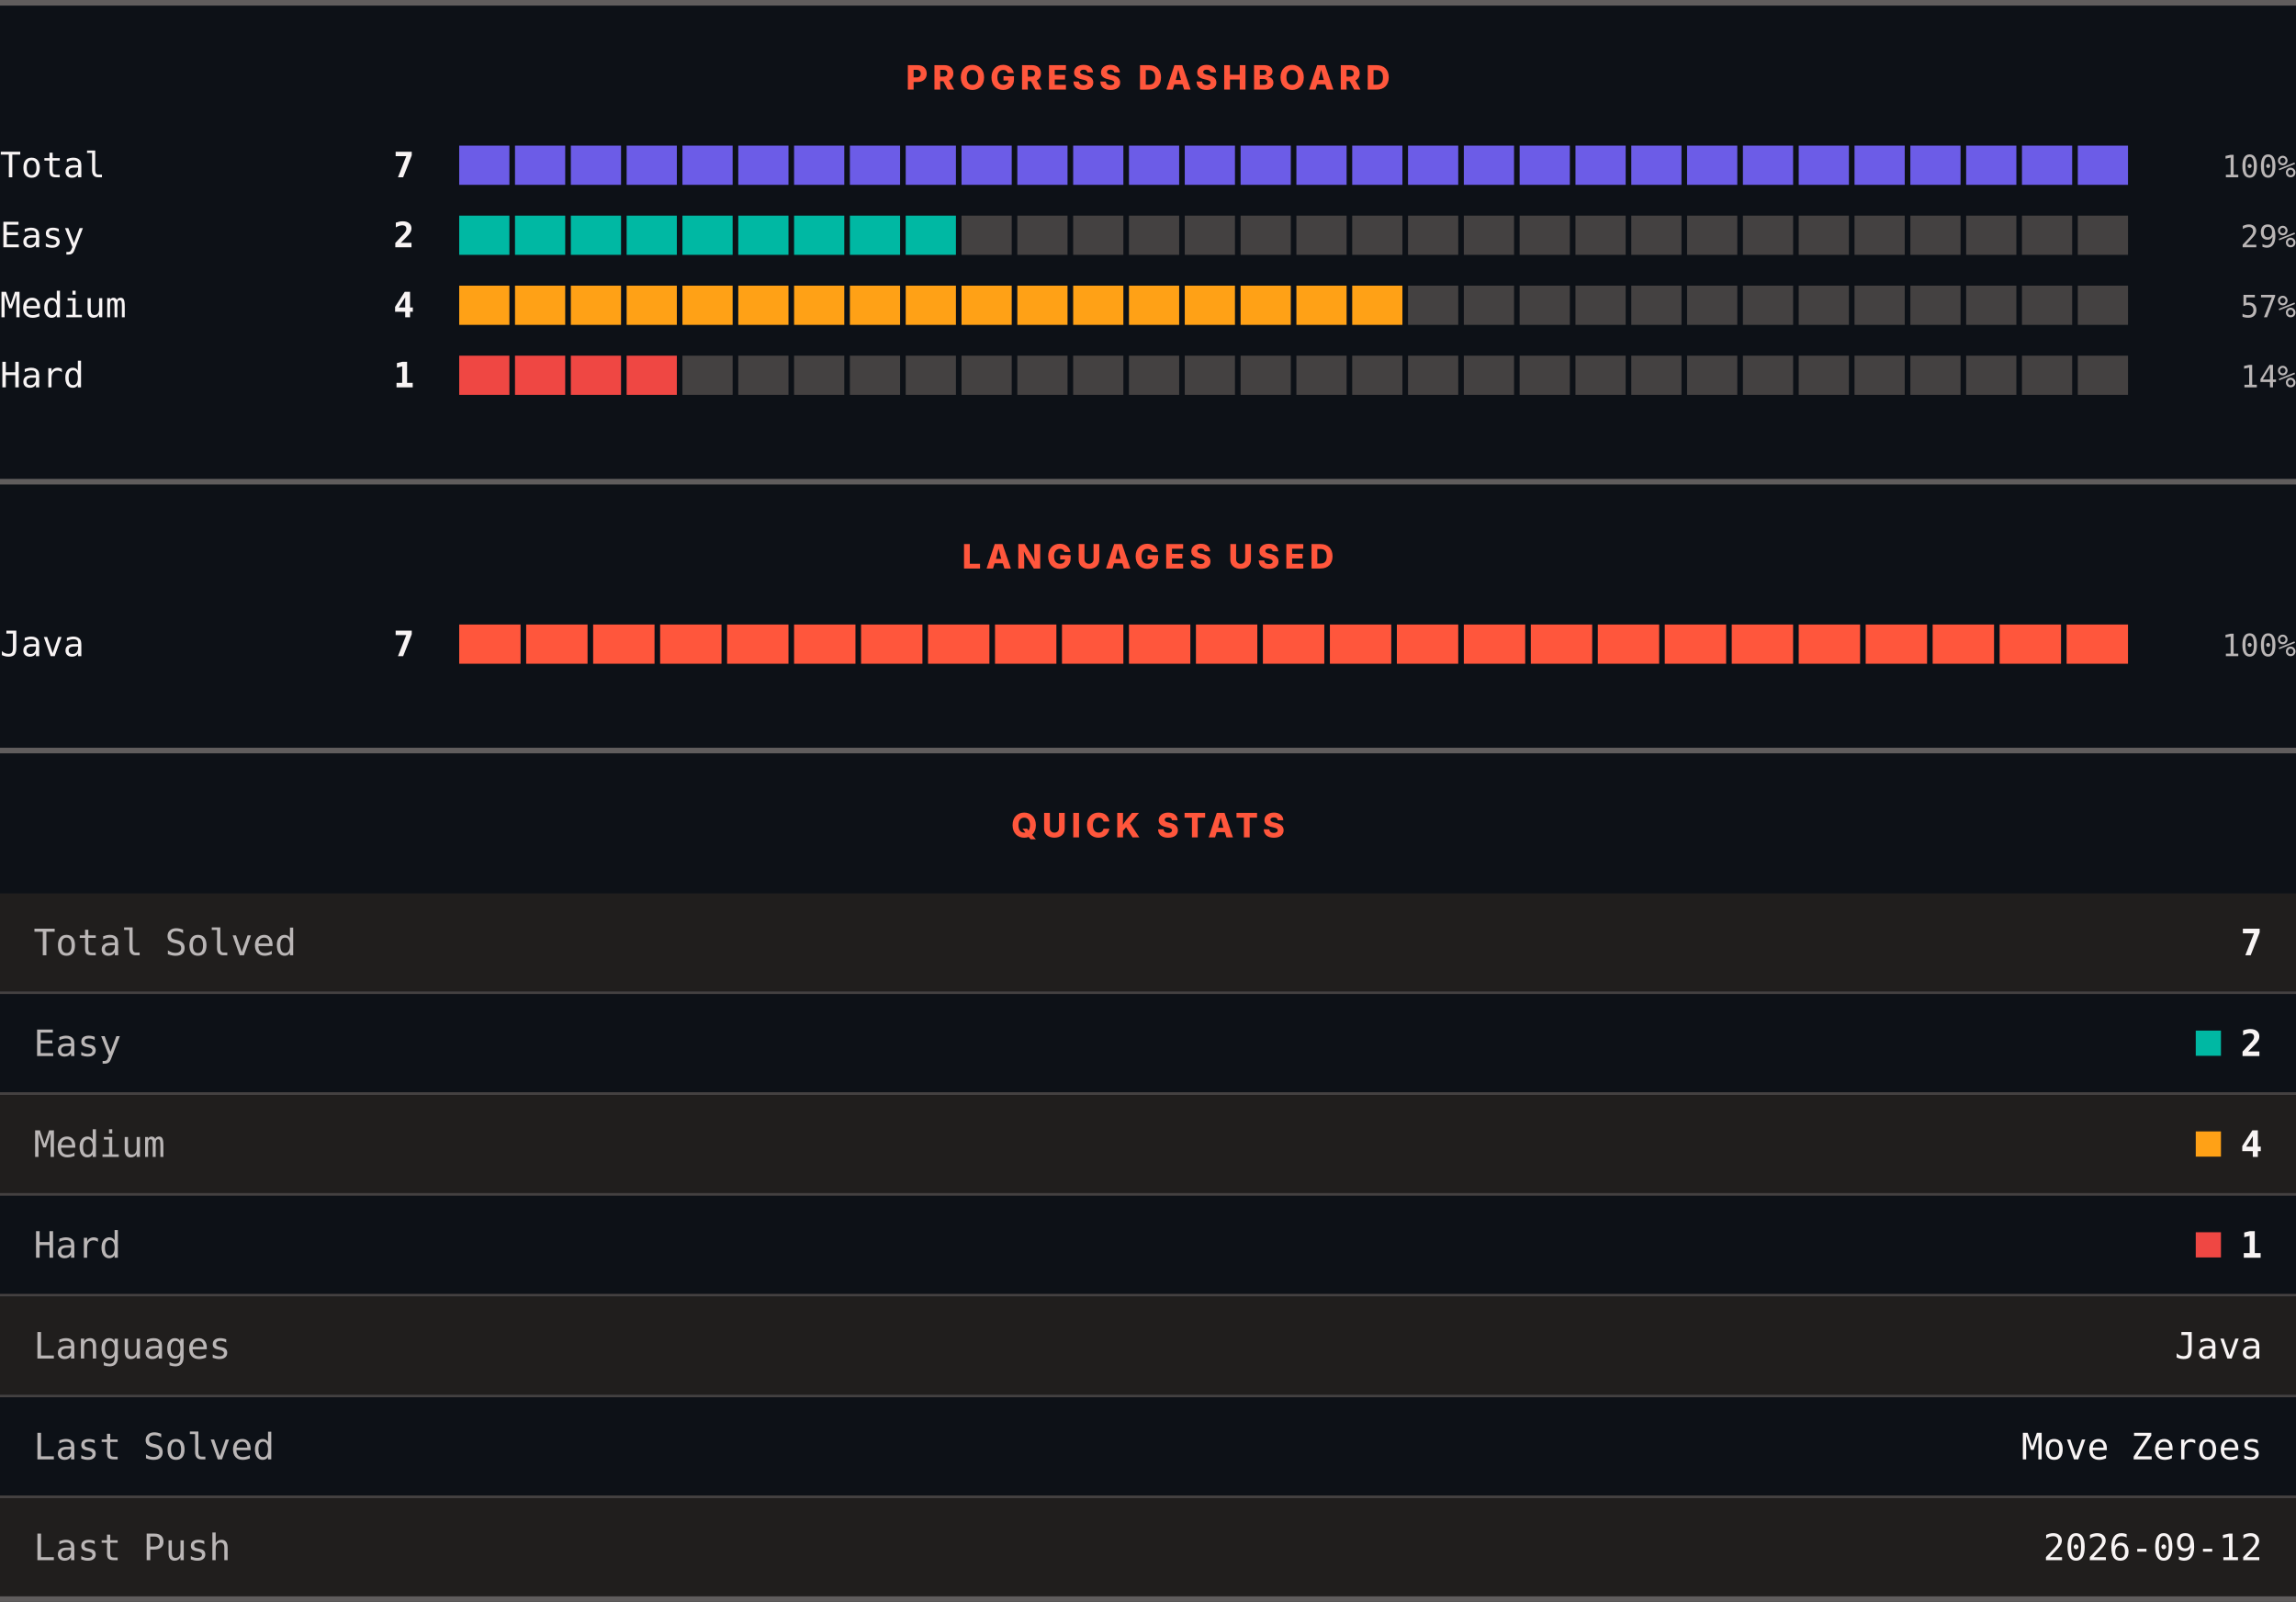
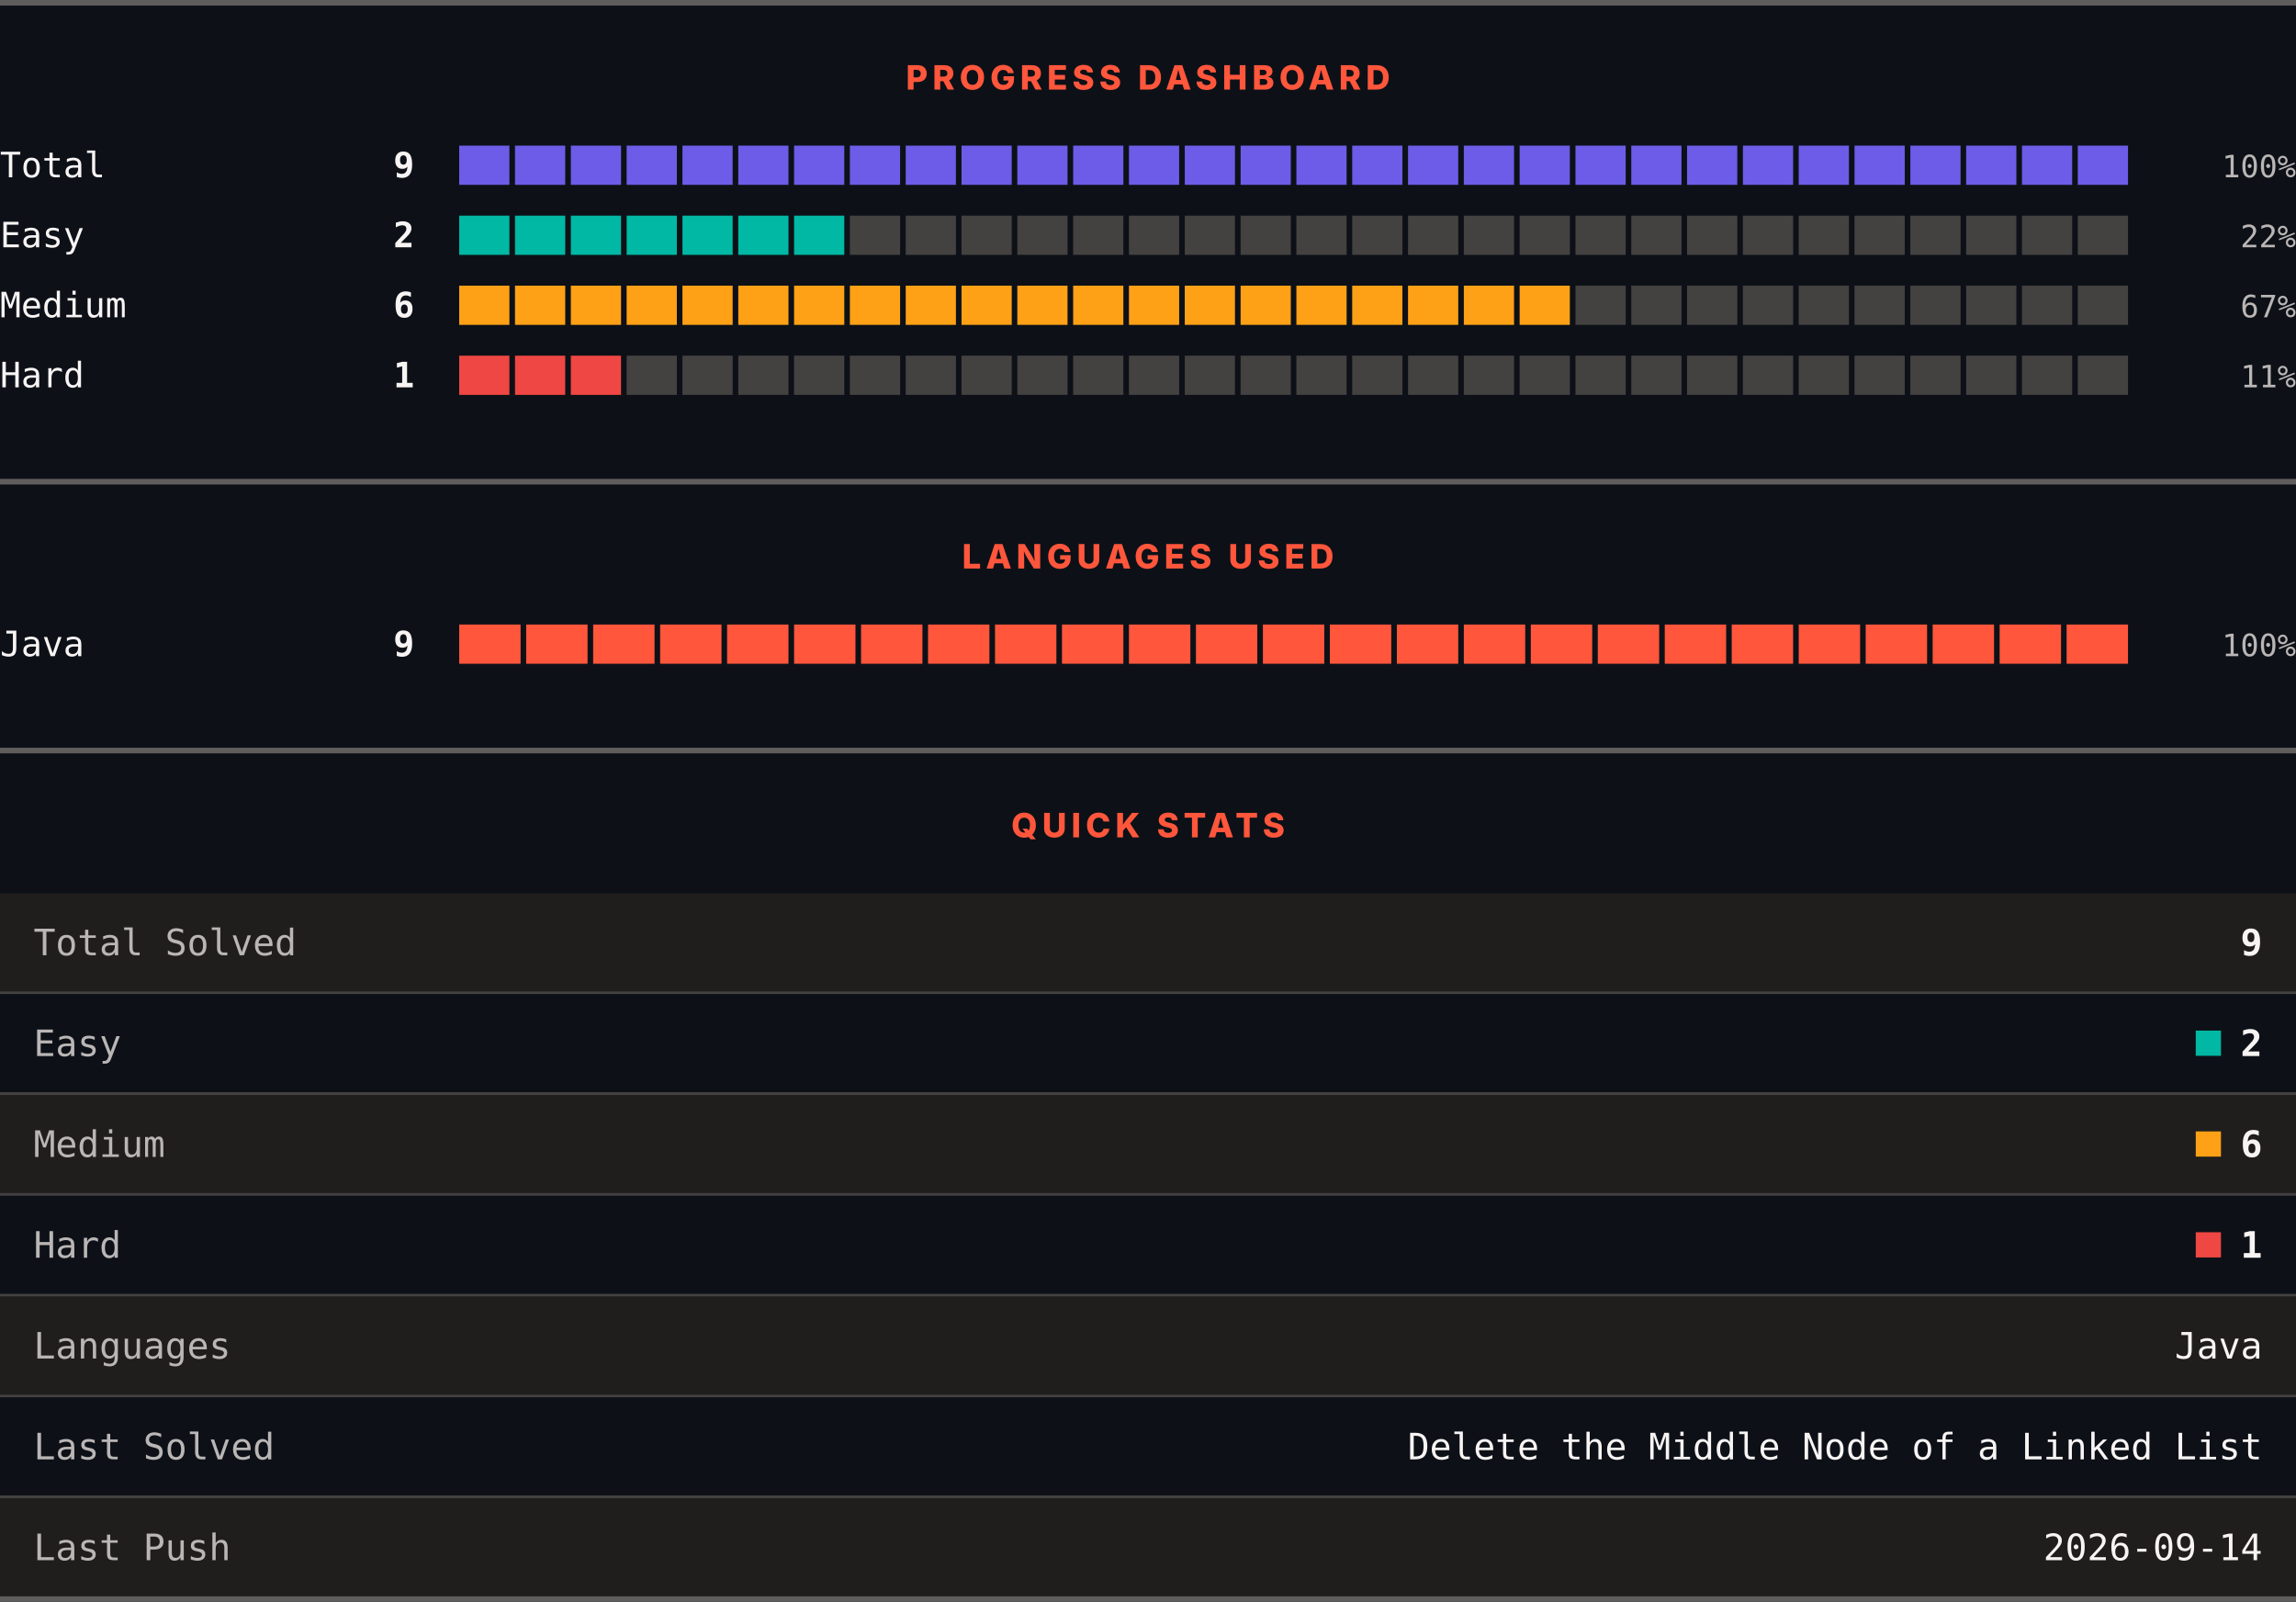
<svg xmlns="http://www.w3.org/2000/svg" width="820" height="572" viewBox="0 0 820 572" role="img" aria-label="LeetCode progress, languages and quick stats">
  <rect width="820" height="572" fill="#0d1117" />
  <rect x="0" y="0" width="820" height="2" fill="#605d5d" />
  <text x="410" y="32" text-anchor="middle" font-family="Archivo, system-ui, -apple-system, Segoe UI, sans-serif" font-size="12" font-weight="800" letter-spacing="1.68" fill="#ff563c">PROGRESS DASHBOARD</text>
  <text x="0" y="63.3" font-family="ui-monospace, SFMono-Regular, Menlo, Consolas, monospace" font-size="12.5" fill="#f8f4f4">Total</text>
-   <text x="148" y="63.3" text-anchor="end" font-family="ui-monospace, SFMono-Regular, Menlo, Consolas, monospace" font-size="12.5" font-weight="700" fill="#f8f4f4">7</text>
+   <text x="148" y="63.3" text-anchor="end" font-family="ui-monospace, SFMono-Regular, Menlo, Consolas, monospace" font-size="12.5" font-weight="700" fill="#f8f4f4">9</text>
  <rect x="164.00" y="52" width="17.93" height="14" fill="#6c5ce7" />
  <rect x="183.93" y="52" width="17.93" height="14" fill="#6c5ce7" />
  <rect x="203.87" y="52" width="17.93" height="14" fill="#6c5ce7" />
  <rect x="223.80" y="52" width="17.93" height="14" fill="#6c5ce7" />
  <rect x="243.73" y="52" width="17.93" height="14" fill="#6c5ce7" />
  <rect x="263.67" y="52" width="17.93" height="14" fill="#6c5ce7" />
  <rect x="283.60" y="52" width="17.93" height="14" fill="#6c5ce7" />
  <rect x="303.53" y="52" width="17.93" height="14" fill="#6c5ce7" />
  <rect x="323.47" y="52" width="17.93" height="14" fill="#6c5ce7" />
  <rect x="343.40" y="52" width="17.93" height="14" fill="#6c5ce7" />
  <rect x="363.33" y="52" width="17.93" height="14" fill="#6c5ce7" />
  <rect x="383.27" y="52" width="17.93" height="14" fill="#6c5ce7" />
  <rect x="403.20" y="52" width="17.93" height="14" fill="#6c5ce7" />
  <rect x="423.13" y="52" width="17.93" height="14" fill="#6c5ce7" />
  <rect x="443.07" y="52" width="17.93" height="14" fill="#6c5ce7" />
  <rect x="463.00" y="52" width="17.93" height="14" fill="#6c5ce7" />
  <rect x="482.93" y="52" width="17.93" height="14" fill="#6c5ce7" />
  <rect x="502.87" y="52" width="17.93" height="14" fill="#6c5ce7" />
  <rect x="522.80" y="52" width="17.93" height="14" fill="#6c5ce7" />
  <rect x="542.73" y="52" width="17.93" height="14" fill="#6c5ce7" />
  <rect x="562.67" y="52" width="17.93" height="14" fill="#6c5ce7" />
  <rect x="582.60" y="52" width="17.93" height="14" fill="#6c5ce7" />
  <rect x="602.53" y="52" width="17.93" height="14" fill="#6c5ce7" />
  <rect x="622.47" y="52" width="17.93" height="14" fill="#6c5ce7" />
  <rect x="642.40" y="52" width="17.93" height="14" fill="#6c5ce7" />
  <rect x="662.33" y="52" width="17.93" height="14" fill="#6c5ce7" />
  <rect x="682.27" y="52" width="17.93" height="14" fill="#6c5ce7" />
  <rect x="702.20" y="52" width="17.93" height="14" fill="#6c5ce7" />
  <rect x="722.13" y="52" width="17.93" height="14" fill="#6c5ce7" />
  <rect x="742.07" y="52" width="17.93" height="14" fill="#6c5ce7" />
  <text x="820" y="63.3" text-anchor="end" font-family="ui-monospace, SFMono-Regular, Menlo, Consolas, monospace" font-size="11" fill="#bab6b6">100%</text>
  <text x="0" y="88.3" font-family="ui-monospace, SFMono-Regular, Menlo, Consolas, monospace" font-size="12.5" fill="#f8f4f4">Easy</text>
  <text x="148" y="88.3" text-anchor="end" font-family="ui-monospace, SFMono-Regular, Menlo, Consolas, monospace" font-size="12.5" font-weight="700" fill="#f8f4f4">2</text>
  <rect x="164.00" y="77" width="17.93" height="14" fill="#00b8a3" />
  <rect x="183.93" y="77" width="17.93" height="14" fill="#00b8a3" />
  <rect x="203.87" y="77" width="17.93" height="14" fill="#00b8a3" />
  <rect x="223.80" y="77" width="17.93" height="14" fill="#00b8a3" />
  <rect x="243.73" y="77" width="17.93" height="14" fill="#00b8a3" />
  <rect x="263.67" y="77" width="17.93" height="14" fill="#00b8a3" />
  <rect x="283.60" y="77" width="17.93" height="14" fill="#00b8a3" />
-   <rect x="303.53" y="77" width="17.93" height="14" fill="#00b8a3" />
-   <rect x="323.47" y="77" width="17.93" height="14" fill="#00b8a3" />
+   <rect x="303.53" y="77" width="17.93" height="14" fill="#444141" />
+   <rect x="323.47" y="77" width="17.93" height="14" fill="#444141" />
  <rect x="343.40" y="77" width="17.93" height="14" fill="#444141" />
  <rect x="363.33" y="77" width="17.93" height="14" fill="#444141" />
  <rect x="383.27" y="77" width="17.93" height="14" fill="#444141" />
  <rect x="403.20" y="77" width="17.93" height="14" fill="#444141" />
  <rect x="423.13" y="77" width="17.93" height="14" fill="#444141" />
  <rect x="443.07" y="77" width="17.93" height="14" fill="#444141" />
  <rect x="463.00" y="77" width="17.93" height="14" fill="#444141" />
  <rect x="482.93" y="77" width="17.93" height="14" fill="#444141" />
  <rect x="502.87" y="77" width="17.93" height="14" fill="#444141" />
  <rect x="522.80" y="77" width="17.93" height="14" fill="#444141" />
  <rect x="542.73" y="77" width="17.93" height="14" fill="#444141" />
  <rect x="562.67" y="77" width="17.93" height="14" fill="#444141" />
  <rect x="582.60" y="77" width="17.93" height="14" fill="#444141" />
  <rect x="602.53" y="77" width="17.93" height="14" fill="#444141" />
  <rect x="622.47" y="77" width="17.93" height="14" fill="#444141" />
  <rect x="642.40" y="77" width="17.93" height="14" fill="#444141" />
  <rect x="662.33" y="77" width="17.93" height="14" fill="#444141" />
  <rect x="682.27" y="77" width="17.93" height="14" fill="#444141" />
  <rect x="702.20" y="77" width="17.93" height="14" fill="#444141" />
  <rect x="722.13" y="77" width="17.93" height="14" fill="#444141" />
  <rect x="742.07" y="77" width="17.93" height="14" fill="#444141" />
-   <text x="820" y="88.3" text-anchor="end" font-family="ui-monospace, SFMono-Regular, Menlo, Consolas, monospace" font-size="11" fill="#bab6b6">29%</text>
+   <text x="820" y="88.3" text-anchor="end" font-family="ui-monospace, SFMono-Regular, Menlo, Consolas, monospace" font-size="11" fill="#bab6b6">22%</text>
  <text x="0" y="113.3" font-family="ui-monospace, SFMono-Regular, Menlo, Consolas, monospace" font-size="12.5" fill="#f8f4f4">Medium</text>
-   <text x="148" y="113.3" text-anchor="end" font-family="ui-monospace, SFMono-Regular, Menlo, Consolas, monospace" font-size="12.5" font-weight="700" fill="#f8f4f4">4</text>
+   <text x="148" y="113.3" text-anchor="end" font-family="ui-monospace, SFMono-Regular, Menlo, Consolas, monospace" font-size="12.5" font-weight="700" fill="#f8f4f4">6</text>
  <rect x="164.00" y="102" width="17.93" height="14" fill="#ffa116" />
  <rect x="183.93" y="102" width="17.93" height="14" fill="#ffa116" />
  <rect x="203.87" y="102" width="17.93" height="14" fill="#ffa116" />
  <rect x="223.80" y="102" width="17.93" height="14" fill="#ffa116" />
  <rect x="243.73" y="102" width="17.93" height="14" fill="#ffa116" />
  <rect x="263.67" y="102" width="17.93" height="14" fill="#ffa116" />
  <rect x="283.60" y="102" width="17.93" height="14" fill="#ffa116" />
  <rect x="303.53" y="102" width="17.93" height="14" fill="#ffa116" />
  <rect x="323.47" y="102" width="17.93" height="14" fill="#ffa116" />
  <rect x="343.40" y="102" width="17.93" height="14" fill="#ffa116" />
  <rect x="363.33" y="102" width="17.93" height="14" fill="#ffa116" />
  <rect x="383.27" y="102" width="17.93" height="14" fill="#ffa116" />
  <rect x="403.20" y="102" width="17.93" height="14" fill="#ffa116" />
  <rect x="423.13" y="102" width="17.93" height="14" fill="#ffa116" />
  <rect x="443.07" y="102" width="17.93" height="14" fill="#ffa116" />
  <rect x="463.00" y="102" width="17.93" height="14" fill="#ffa116" />
  <rect x="482.93" y="102" width="17.93" height="14" fill="#ffa116" />
-   <rect x="502.87" y="102" width="17.93" height="14" fill="#444141" />
-   <rect x="522.80" y="102" width="17.93" height="14" fill="#444141" />
-   <rect x="542.73" y="102" width="17.93" height="14" fill="#444141" />
+   <rect x="502.87" y="102" width="17.93" height="14" fill="#ffa116" />
+   <rect x="522.80" y="102" width="17.93" height="14" fill="#ffa116" />
+   <rect x="542.73" y="102" width="17.93" height="14" fill="#ffa116" />
  <rect x="562.67" y="102" width="17.93" height="14" fill="#444141" />
  <rect x="582.60" y="102" width="17.93" height="14" fill="#444141" />
  <rect x="602.53" y="102" width="17.93" height="14" fill="#444141" />
  <rect x="622.47" y="102" width="17.93" height="14" fill="#444141" />
  <rect x="642.40" y="102" width="17.93" height="14" fill="#444141" />
  <rect x="662.33" y="102" width="17.93" height="14" fill="#444141" />
  <rect x="682.27" y="102" width="17.93" height="14" fill="#444141" />
  <rect x="702.20" y="102" width="17.93" height="14" fill="#444141" />
  <rect x="722.13" y="102" width="17.93" height="14" fill="#444141" />
  <rect x="742.07" y="102" width="17.93" height="14" fill="#444141" />
-   <text x="820" y="113.3" text-anchor="end" font-family="ui-monospace, SFMono-Regular, Menlo, Consolas, monospace" font-size="11" fill="#bab6b6">57%</text>
+   <text x="820" y="113.3" text-anchor="end" font-family="ui-monospace, SFMono-Regular, Menlo, Consolas, monospace" font-size="11" fill="#bab6b6">67%</text>
  <text x="0" y="138.3" font-family="ui-monospace, SFMono-Regular, Menlo, Consolas, monospace" font-size="12.5" fill="#f8f4f4">Hard</text>
  <text x="148" y="138.3" text-anchor="end" font-family="ui-monospace, SFMono-Regular, Menlo, Consolas, monospace" font-size="12.5" font-weight="700" fill="#f8f4f4">1</text>
  <rect x="164.00" y="127" width="17.93" height="14" fill="#ef4743" />
  <rect x="183.93" y="127" width="17.93" height="14" fill="#ef4743" />
  <rect x="203.87" y="127" width="17.93" height="14" fill="#ef4743" />
-   <rect x="223.80" y="127" width="17.93" height="14" fill="#ef4743" />
+   <rect x="223.80" y="127" width="17.93" height="14" fill="#444141" />
  <rect x="243.73" y="127" width="17.93" height="14" fill="#444141" />
  <rect x="263.67" y="127" width="17.93" height="14" fill="#444141" />
  <rect x="283.60" y="127" width="17.93" height="14" fill="#444141" />
  <rect x="303.53" y="127" width="17.93" height="14" fill="#444141" />
  <rect x="323.47" y="127" width="17.93" height="14" fill="#444141" />
  <rect x="343.40" y="127" width="17.93" height="14" fill="#444141" />
  <rect x="363.33" y="127" width="17.93" height="14" fill="#444141" />
  <rect x="383.27" y="127" width="17.93" height="14" fill="#444141" />
  <rect x="403.20" y="127" width="17.93" height="14" fill="#444141" />
  <rect x="423.13" y="127" width="17.93" height="14" fill="#444141" />
  <rect x="443.07" y="127" width="17.93" height="14" fill="#444141" />
  <rect x="463.00" y="127" width="17.93" height="14" fill="#444141" />
  <rect x="482.93" y="127" width="17.93" height="14" fill="#444141" />
  <rect x="502.87" y="127" width="17.93" height="14" fill="#444141" />
  <rect x="522.80" y="127" width="17.93" height="14" fill="#444141" />
  <rect x="542.73" y="127" width="17.93" height="14" fill="#444141" />
  <rect x="562.67" y="127" width="17.93" height="14" fill="#444141" />
  <rect x="582.60" y="127" width="17.93" height="14" fill="#444141" />
  <rect x="602.53" y="127" width="17.93" height="14" fill="#444141" />
  <rect x="622.47" y="127" width="17.93" height="14" fill="#444141" />
  <rect x="642.40" y="127" width="17.93" height="14" fill="#444141" />
  <rect x="662.33" y="127" width="17.93" height="14" fill="#444141" />
  <rect x="682.27" y="127" width="17.93" height="14" fill="#444141" />
  <rect x="702.20" y="127" width="17.93" height="14" fill="#444141" />
  <rect x="722.13" y="127" width="17.93" height="14" fill="#444141" />
  <rect x="742.07" y="127" width="17.93" height="14" fill="#444141" />
-   <text x="820" y="138.3" text-anchor="end" font-family="ui-monospace, SFMono-Regular, Menlo, Consolas, monospace" font-size="11" fill="#bab6b6">14%</text>
+   <text x="820" y="138.3" text-anchor="end" font-family="ui-monospace, SFMono-Regular, Menlo, Consolas, monospace" font-size="11" fill="#bab6b6">11%</text>
  <rect x="0" y="171" width="820" height="2" fill="#605d5d" />
  <text x="410" y="203" text-anchor="middle" font-family="Archivo, system-ui, -apple-system, Segoe UI, sans-serif" font-size="12" font-weight="800" letter-spacing="1.68" fill="#ff563c">LANGUAGES USED</text>
  <text x="0" y="234.3" font-family="ui-monospace, SFMono-Regular, Menlo, Consolas, monospace" font-size="12.5" fill="#f8f4f4">Java</text>
-   <text x="148" y="234.3" text-anchor="end" font-family="ui-monospace, SFMono-Regular, Menlo, Consolas, monospace" font-size="12.5" font-weight="700" fill="#f8f4f4">7</text>
+   <text x="148" y="234.3" text-anchor="end" font-family="ui-monospace, SFMono-Regular, Menlo, Consolas, monospace" font-size="12.5" font-weight="700" fill="#f8f4f4">9</text>
  <rect x="164.00" y="223" width="21.92" height="14" fill="#ff563c" />
  <rect x="187.92" y="223" width="21.92" height="14" fill="#ff563c" />
  <rect x="211.84" y="223" width="21.92" height="14" fill="#ff563c" />
  <rect x="235.76" y="223" width="21.92" height="14" fill="#ff563c" />
  <rect x="259.68" y="223" width="21.92" height="14" fill="#ff563c" />
  <rect x="283.60" y="223" width="21.92" height="14" fill="#ff563c" />
  <rect x="307.52" y="223" width="21.92" height="14" fill="#ff563c" />
  <rect x="331.44" y="223" width="21.92" height="14" fill="#ff563c" />
  <rect x="355.36" y="223" width="21.92" height="14" fill="#ff563c" />
  <rect x="379.28" y="223" width="21.92" height="14" fill="#ff563c" />
  <rect x="403.20" y="223" width="21.92" height="14" fill="#ff563c" />
  <rect x="427.12" y="223" width="21.92" height="14" fill="#ff563c" />
  <rect x="451.04" y="223" width="21.92" height="14" fill="#ff563c" />
  <rect x="474.96" y="223" width="21.92" height="14" fill="#ff563c" />
  <rect x="498.88" y="223" width="21.92" height="14" fill="#ff563c" />
  <rect x="522.80" y="223" width="21.92" height="14" fill="#ff563c" />
  <rect x="546.72" y="223" width="21.92" height="14" fill="#ff563c" />
  <rect x="570.64" y="223" width="21.92" height="14" fill="#ff563c" />
  <rect x="594.56" y="223" width="21.92" height="14" fill="#ff563c" />
  <rect x="618.48" y="223" width="21.92" height="14" fill="#ff563c" />
  <rect x="642.40" y="223" width="21.92" height="14" fill="#ff563c" />
  <rect x="666.32" y="223" width="21.92" height="14" fill="#ff563c" />
  <rect x="690.24" y="223" width="21.92" height="14" fill="#ff563c" />
  <rect x="714.16" y="223" width="21.92" height="14" fill="#ff563c" />
  <rect x="738.08" y="223" width="21.92" height="14" fill="#ff563c" />
  <text x="820" y="234.3" text-anchor="end" font-family="ui-monospace, SFMono-Regular, Menlo, Consolas, monospace" font-size="11" fill="#bab6b6">100%</text>
  <rect x="0" y="267" width="820" height="2" fill="#605d5d" />
  <text x="410" y="299" text-anchor="middle" font-family="Archivo, system-ui, -apple-system, Segoe UI, sans-serif" font-size="12" font-weight="800" letter-spacing="1.68" fill="#ff563c">QUICK STATS</text>
  <rect x="0" y="319" width="820" height="35" fill="#201e1d" />
  <text x="12" y="341.1" font-family="ui-monospace, SFMono-Regular, Menlo, Consolas, monospace" font-size="13" fill="#bab6b6">Total Solved</text>
-   <text x="808" y="341.1" text-anchor="end" font-family="ui-monospace, SFMono-Regular, Menlo, Consolas, monospace" font-size="13" font-weight="700" fill="#f8f4f4">7</text>
+   <text x="808" y="341.1" text-anchor="end" font-family="ui-monospace, SFMono-Regular, Menlo, Consolas, monospace" font-size="13" font-weight="700" fill="#f8f4f4">9</text>
  <rect x="0" y="354" width="820" height="1" fill="#444141" />
  <rect x="0" y="355" width="820" height="35" fill="#0d1117" />
  <text x="12" y="377.1" font-family="ui-monospace, SFMono-Regular, Menlo, Consolas, monospace" font-size="13" fill="#bab6b6">Easy</text>
  <rect x="784.2" y="368" width="9" height="9" fill="#00b8a3" />
  <text x="808" y="377.1" text-anchor="end" font-family="ui-monospace, SFMono-Regular, Menlo, Consolas, monospace" font-size="13" font-weight="700" fill="#f8f4f4">2</text>
  <rect x="0" y="390" width="820" height="1" fill="#444141" />
  <rect x="0" y="391" width="820" height="35" fill="#201e1d" />
  <text x="12" y="413.1" font-family="ui-monospace, SFMono-Regular, Menlo, Consolas, monospace" font-size="13" fill="#bab6b6">Medium</text>
  <rect x="784.2" y="404" width="9" height="9" fill="#ffa116" />
-   <text x="808" y="413.1" text-anchor="end" font-family="ui-monospace, SFMono-Regular, Menlo, Consolas, monospace" font-size="13" font-weight="700" fill="#f8f4f4">4</text>
+   <text x="808" y="413.1" text-anchor="end" font-family="ui-monospace, SFMono-Regular, Menlo, Consolas, monospace" font-size="13" font-weight="700" fill="#f8f4f4">6</text>
  <rect x="0" y="426" width="820" height="1" fill="#444141" />
  <rect x="0" y="427" width="820" height="35" fill="#0d1117" />
  <text x="12" y="449.1" font-family="ui-monospace, SFMono-Regular, Menlo, Consolas, monospace" font-size="13" fill="#bab6b6">Hard</text>
  <rect x="784.2" y="440" width="9" height="9" fill="#ef4743" />
  <text x="808" y="449.1" text-anchor="end" font-family="ui-monospace, SFMono-Regular, Menlo, Consolas, monospace" font-size="13" font-weight="700" fill="#f8f4f4">1</text>
  <rect x="0" y="462" width="820" height="1" fill="#444141" />
  <rect x="0" y="463" width="820" height="35" fill="#201e1d" />
  <text x="12" y="485.1" font-family="ui-monospace, SFMono-Regular, Menlo, Consolas, monospace" font-size="13" fill="#bab6b6">Languages</text>
  <text x="808" y="485.1" text-anchor="end" font-family="ui-monospace, SFMono-Regular, Menlo, Consolas, monospace" font-size="13" fill="#f8f4f4">Java</text>
  <rect x="0" y="498" width="820" height="1" fill="#444141" />
  <rect x="0" y="499" width="820" height="35" fill="#0d1117" />
  <text x="12" y="521.1" font-family="ui-monospace, SFMono-Regular, Menlo, Consolas, monospace" font-size="13" fill="#bab6b6">Last Solved</text>
-   <text x="808" y="521.1" text-anchor="end" font-family="ui-monospace, SFMono-Regular, Menlo, Consolas, monospace" font-size="13" fill="#f8f4f4">Move Zeroes</text>
+   <text x="808" y="521.1" text-anchor="end" font-family="ui-monospace, SFMono-Regular, Menlo, Consolas, monospace" font-size="13" fill="#f8f4f4">Delete the Middle Node of a Linked List</text>
  <rect x="0" y="534" width="820" height="1" fill="#444141" />
  <rect x="0" y="535" width="820" height="35" fill="#201e1d" />
  <text x="12" y="557.1" font-family="ui-monospace, SFMono-Regular, Menlo, Consolas, monospace" font-size="13" fill="#bab6b6">Last Push</text>
-   <text x="808" y="557.1" text-anchor="end" font-family="ui-monospace, SFMono-Regular, Menlo, Consolas, monospace" font-size="13" fill="#f8f4f4">2026-09-12</text>
+   <text x="808" y="557.1" text-anchor="end" font-family="ui-monospace, SFMono-Regular, Menlo, Consolas, monospace" font-size="13" fill="#f8f4f4">2026-09-14</text>
  <rect x="0" y="570" width="820" height="2" fill="#605d5d" />
</svg>
